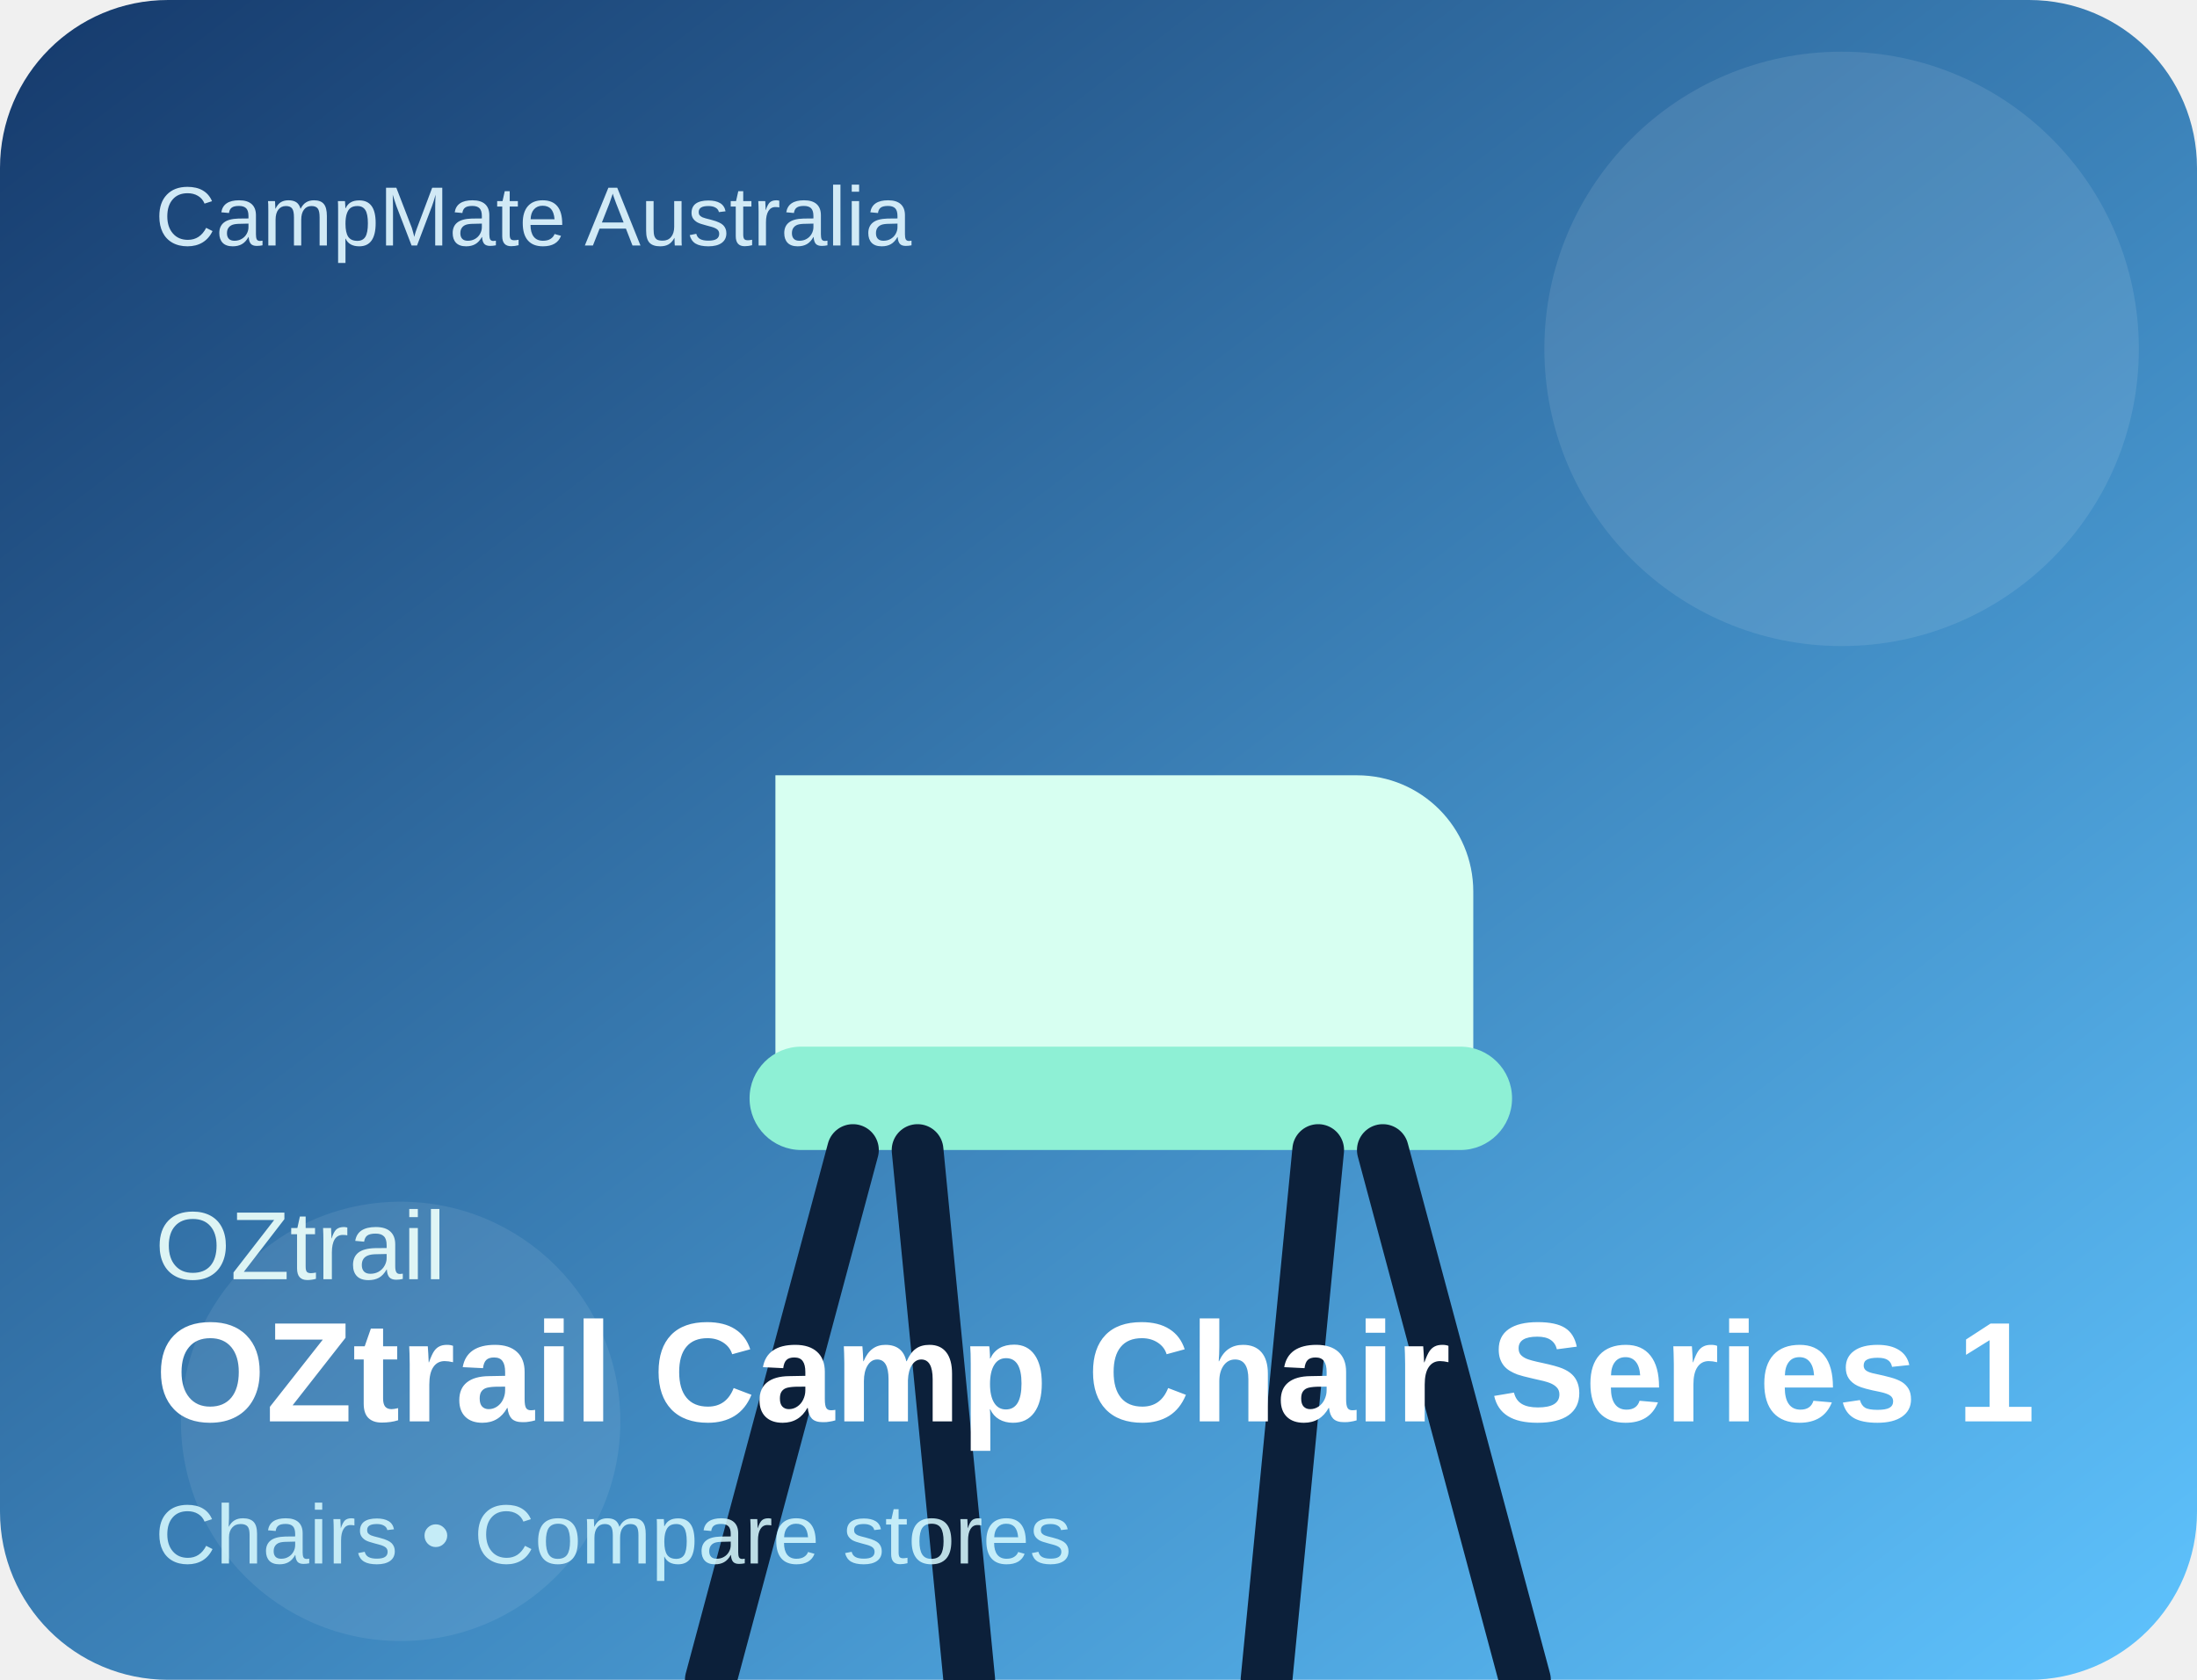
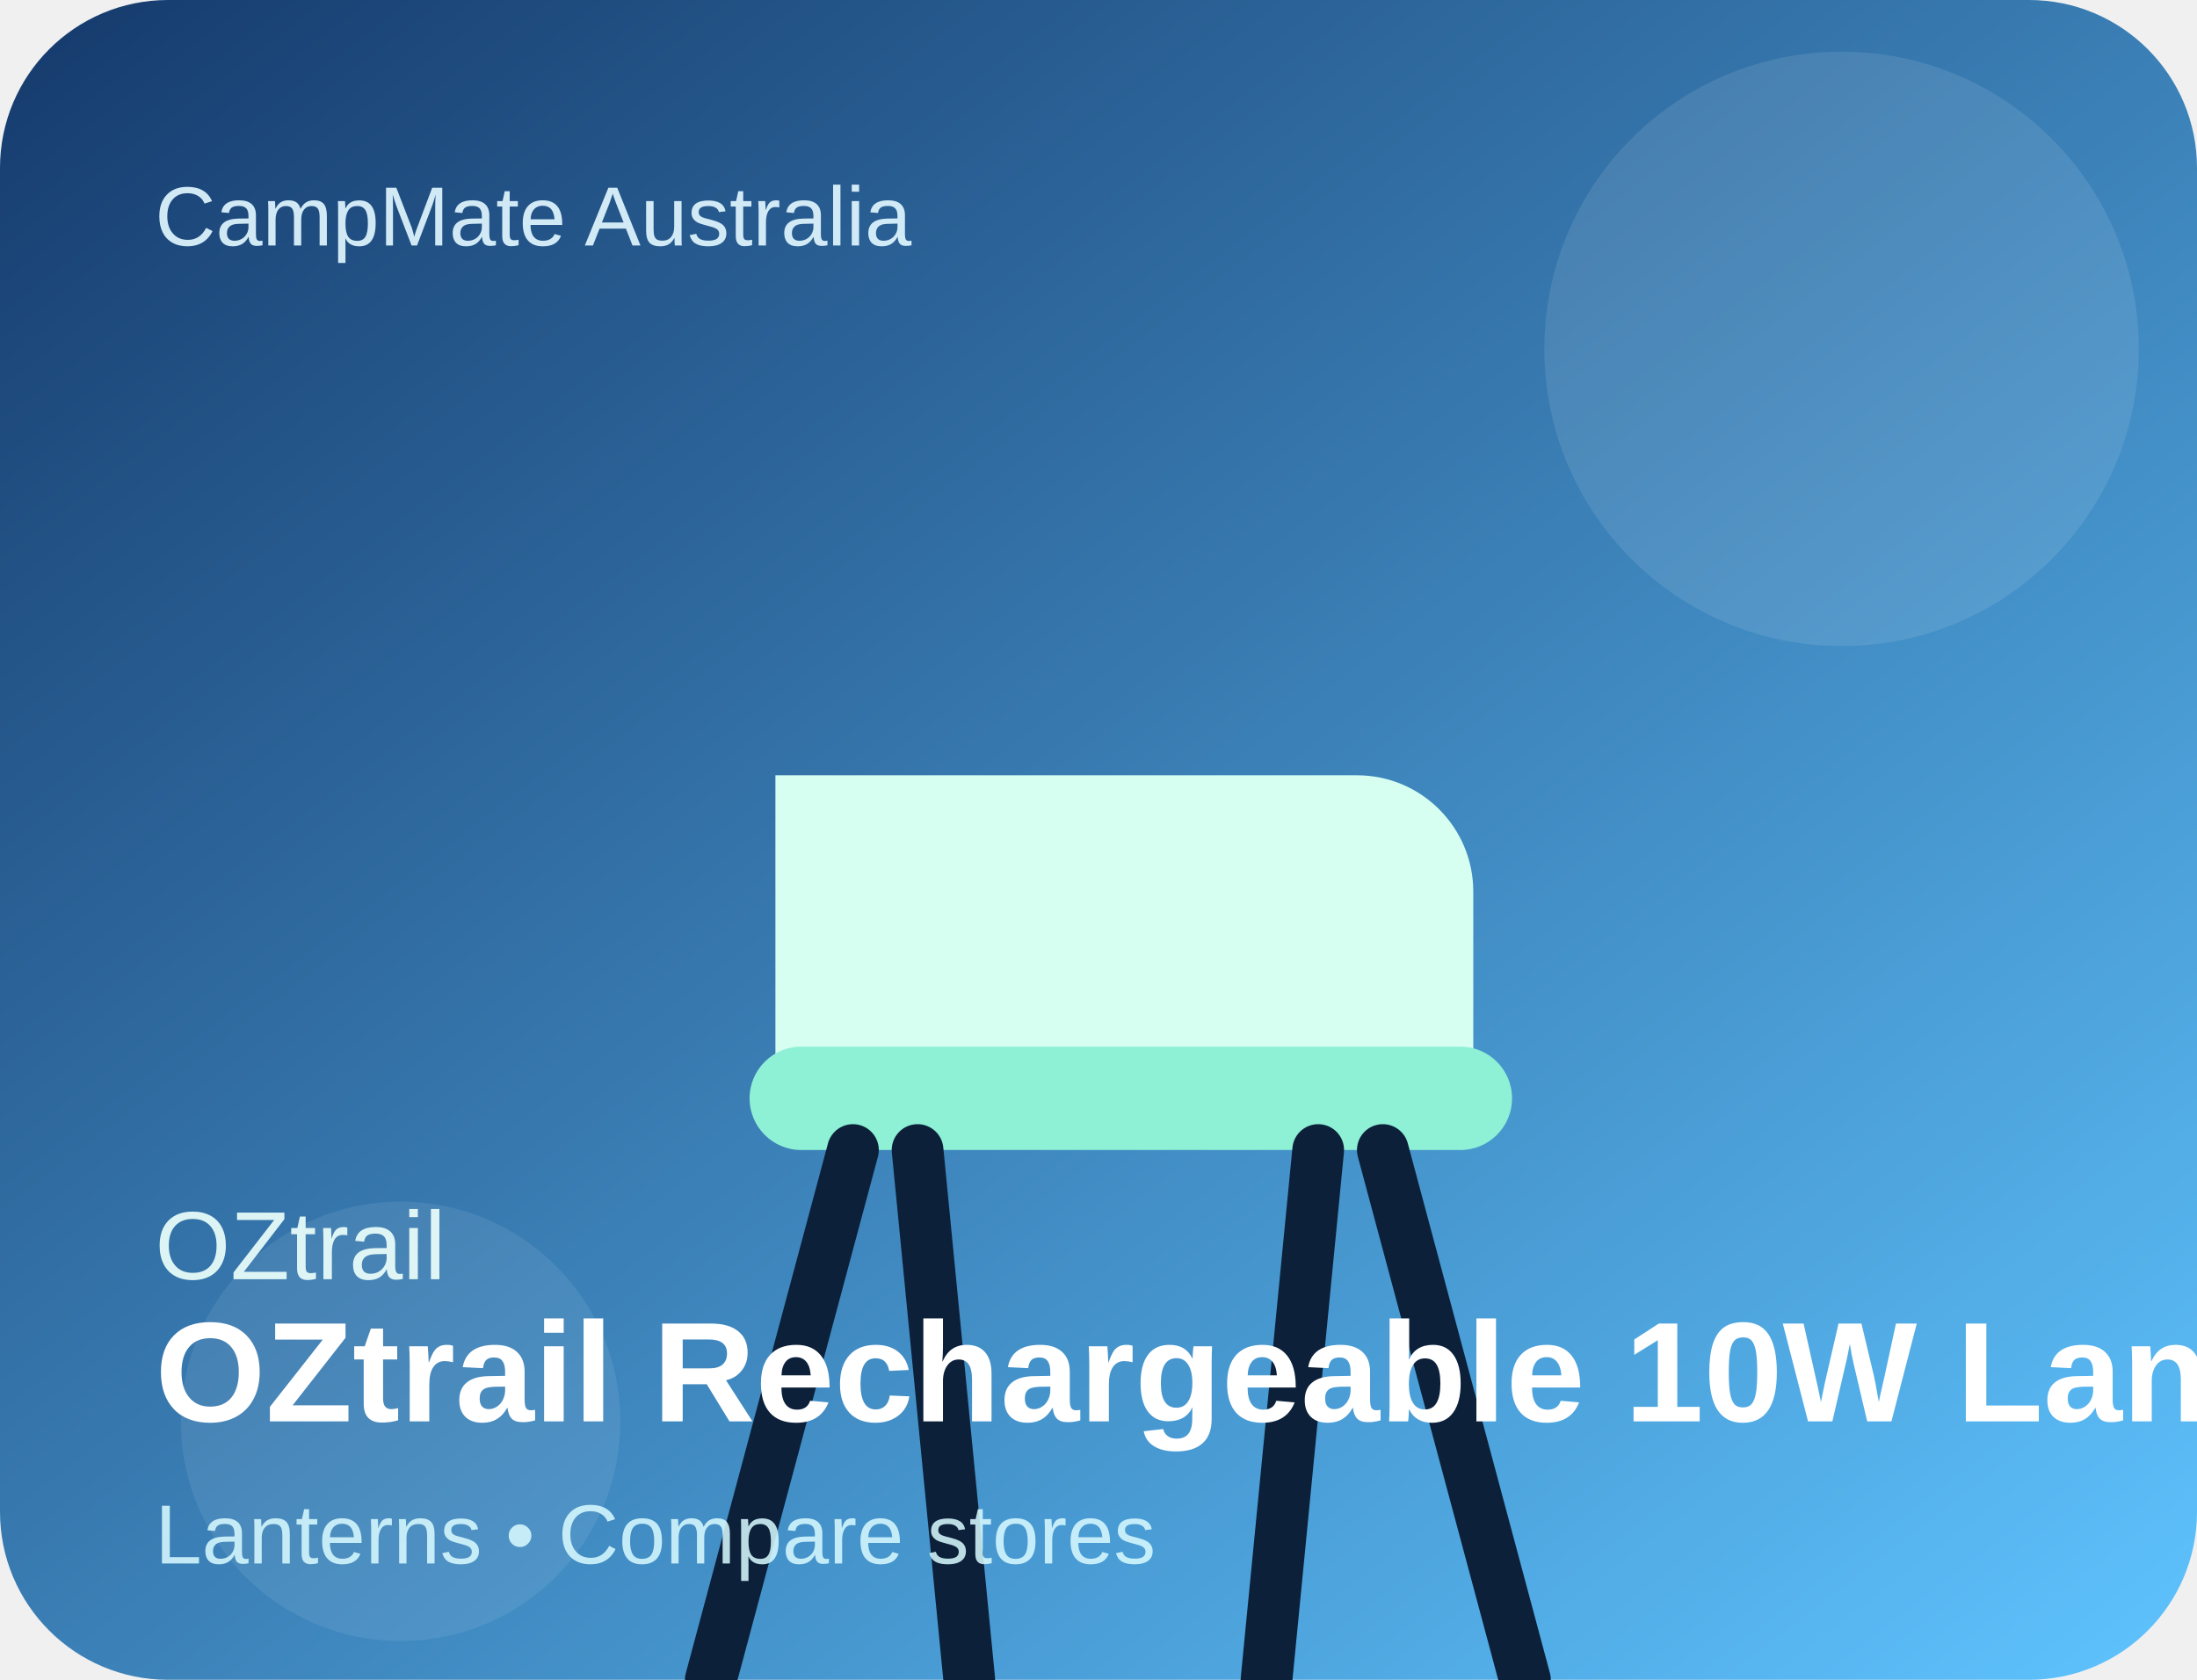
- <svg xmlns="http://www.w3.org/2000/svg" viewBox="0 0 340 260" role="img" aria-label="OZtrail Camp Chair Series 1 3">
+ <svg xmlns="http://www.w3.org/2000/svg" viewBox="0 0 340 260" role="img" aria-label="OZtrail Rechargeable 10W Lantern">
  <defs>
    <linearGradient id="g" x1="0" y1="0" x2="1" y2="1">
      <stop offset="0%" stop-color="#15396b" />
      <stop offset="100%" stop-color="#5fc4ff" />
    </linearGradient>
  </defs>
  <rect width="340" height="260" rx="26" fill="url(#g)" />
  <circle cx="285" cy="54" r="46" fill="#ffffff" opacity="0.10" />
  <circle cx="62" cy="220" r="34" fill="#ffffff" opacity="0.08" />
  <path d="M120 120 h90 a18 18 0 0 1 18 18 v26 h-108z" fill="#d7fff1" />
  <rect x="116" y="162" width="118" height="16" rx="8" fill="#8ef0d5" />
  <path d="M132 178 L110 260 M214 178 L236 260 M142 178 L150 260 M204 178 L196 260" stroke="#0c203a" stroke-width="8" stroke-linecap="round" />
  <text x="24" y="38" font-family="Arial, Helvetica, sans-serif" font-size="13" fill="#dff6ff" opacity="0.92">CampMate Australia</text>
  <text x="24" y="198" font-family="Arial, Helvetica, sans-serif" font-size="15" fill="#ecfffb" opacity="0.92">OZtrail</text>
-   <text x="24" y="220" font-family="Arial, Helvetica, sans-serif" font-size="22" font-weight="700" fill="#ffffff">OZtrail Camp Chair Series 1 </text>
-   <text x="24" y="242" font-family="Arial, Helvetica, sans-serif" font-size="13" fill="#d8faff" opacity="0.86">Chairs • Compare stores</text>
+   <text x="24" y="220" font-family="Arial, Helvetica, sans-serif" font-size="22" font-weight="700" fill="#ffffff">OZtrail Rechargeable 10W Lantern</text>
+   <text x="24" y="242" font-family="Arial, Helvetica, sans-serif" font-size="13" fill="#d8faff" opacity="0.86">Lanterns • Compare stores</text>
</svg>
